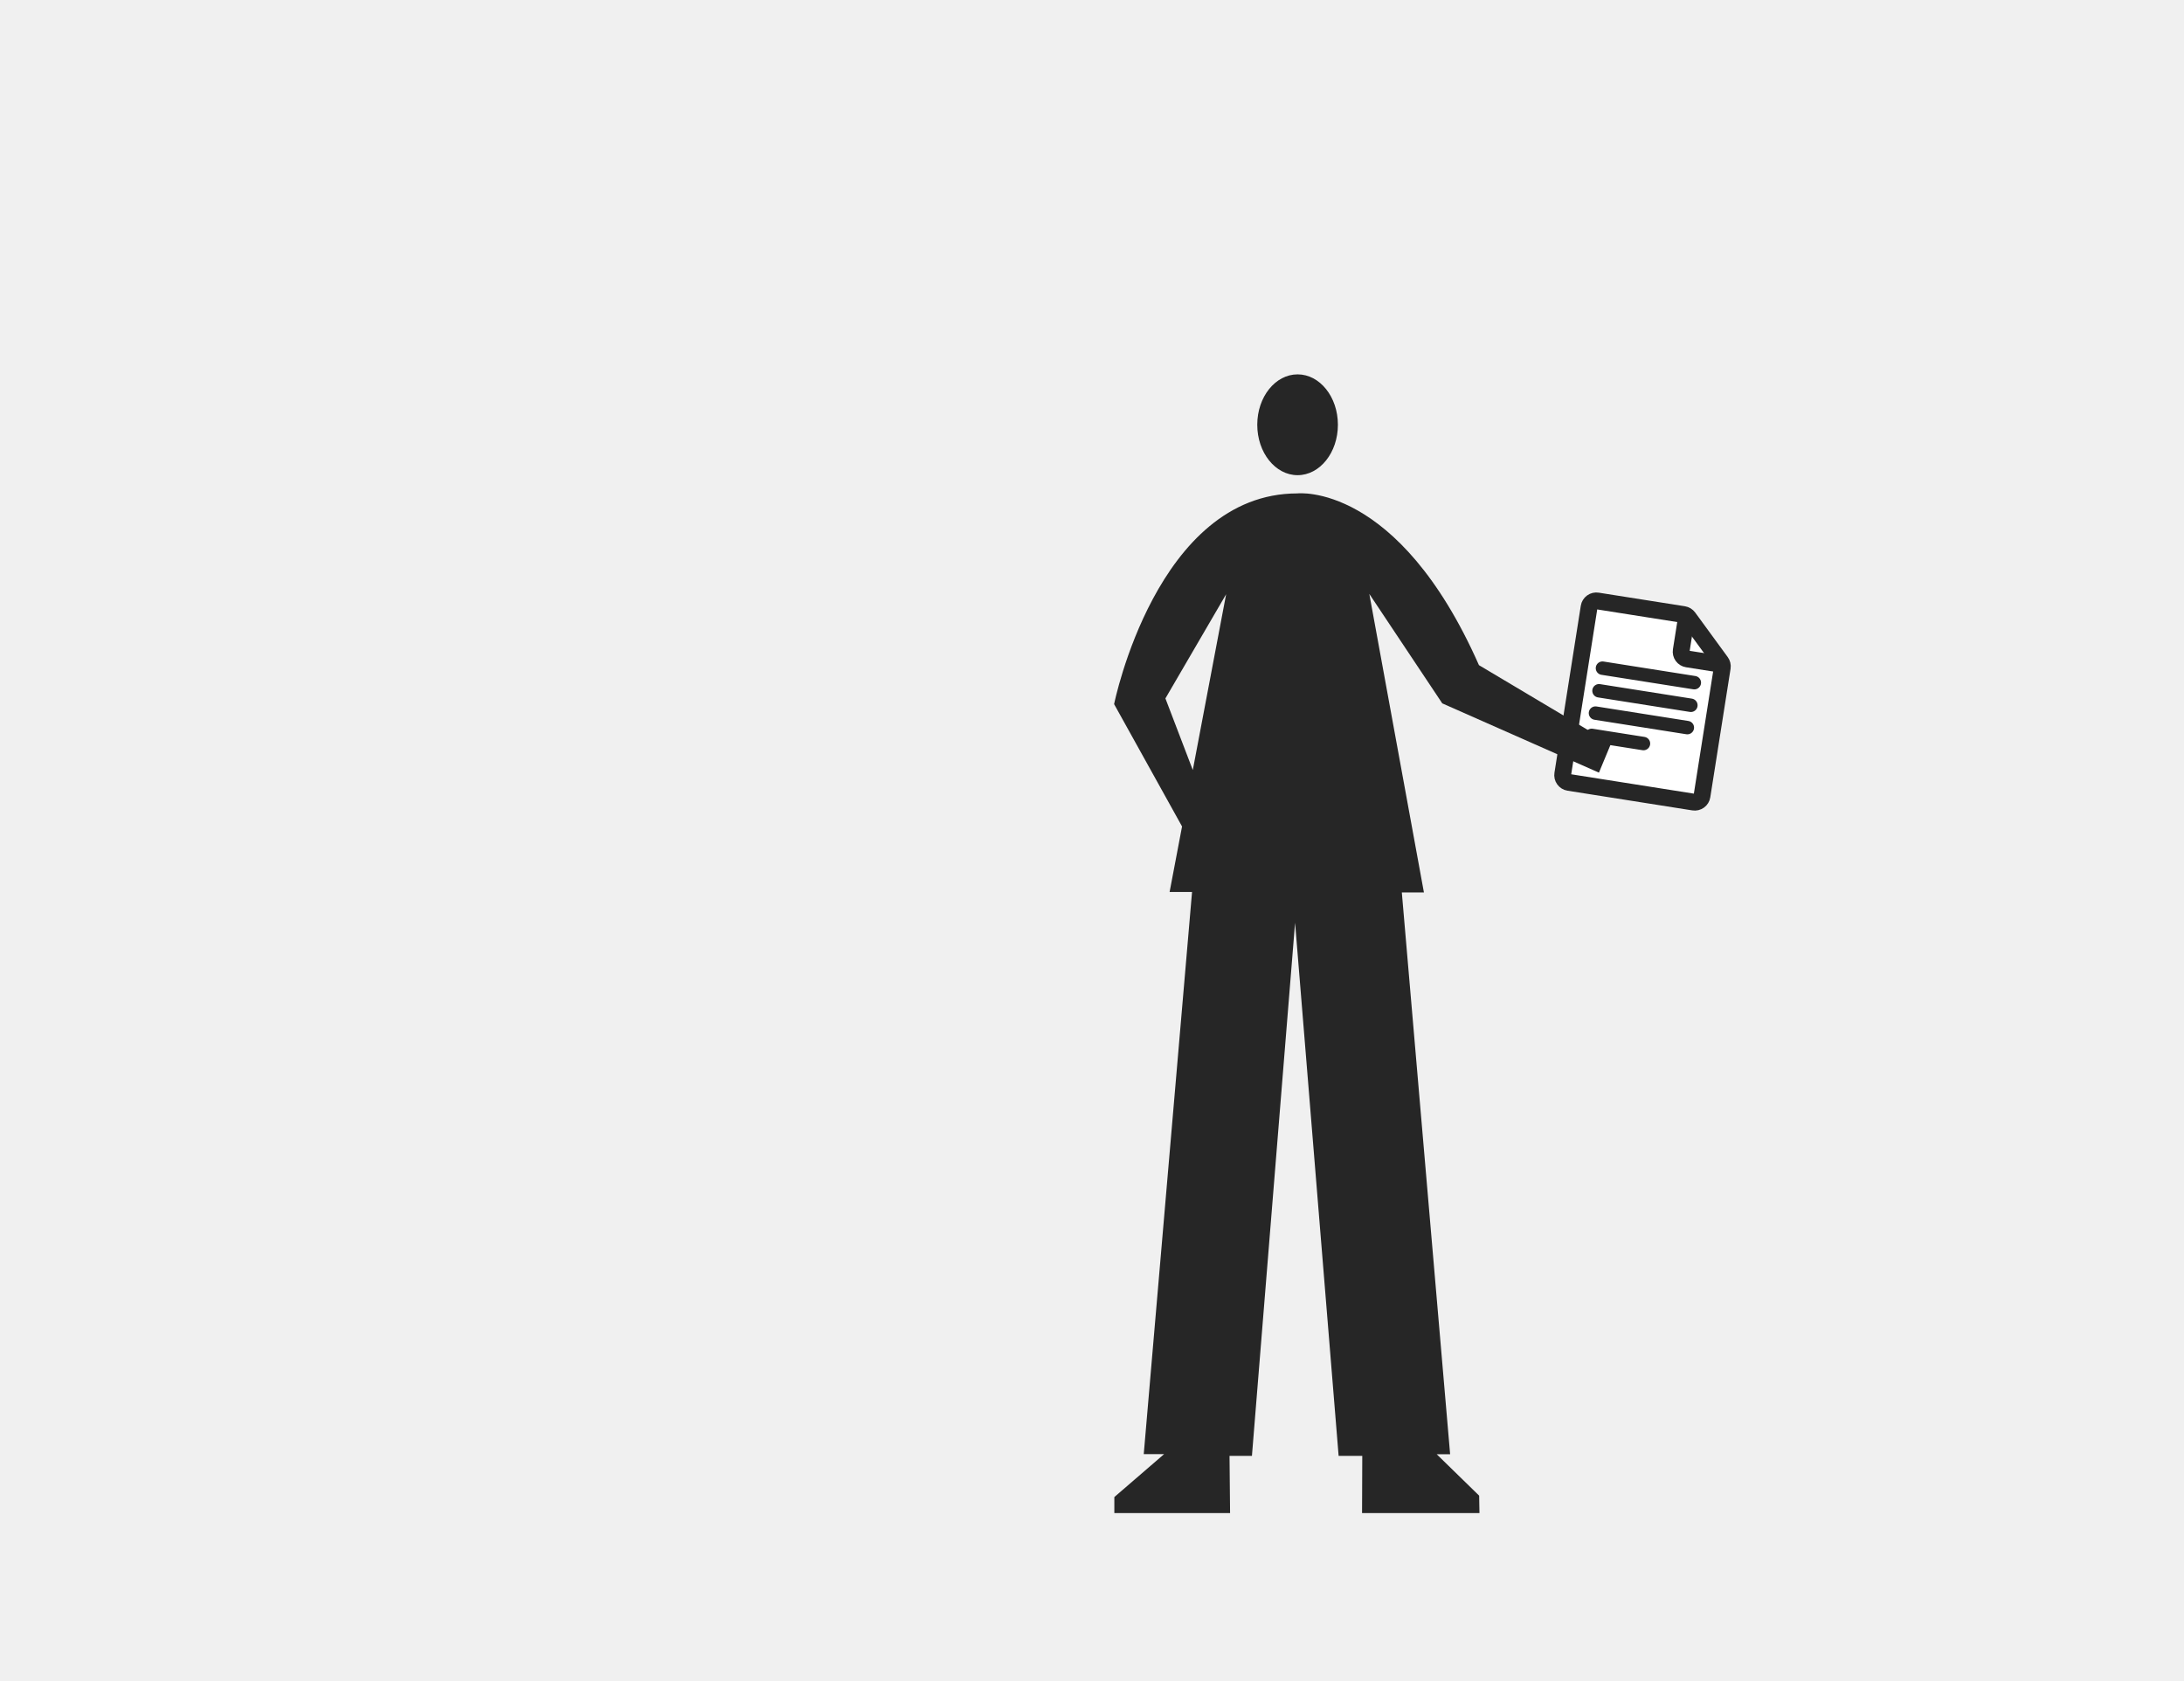
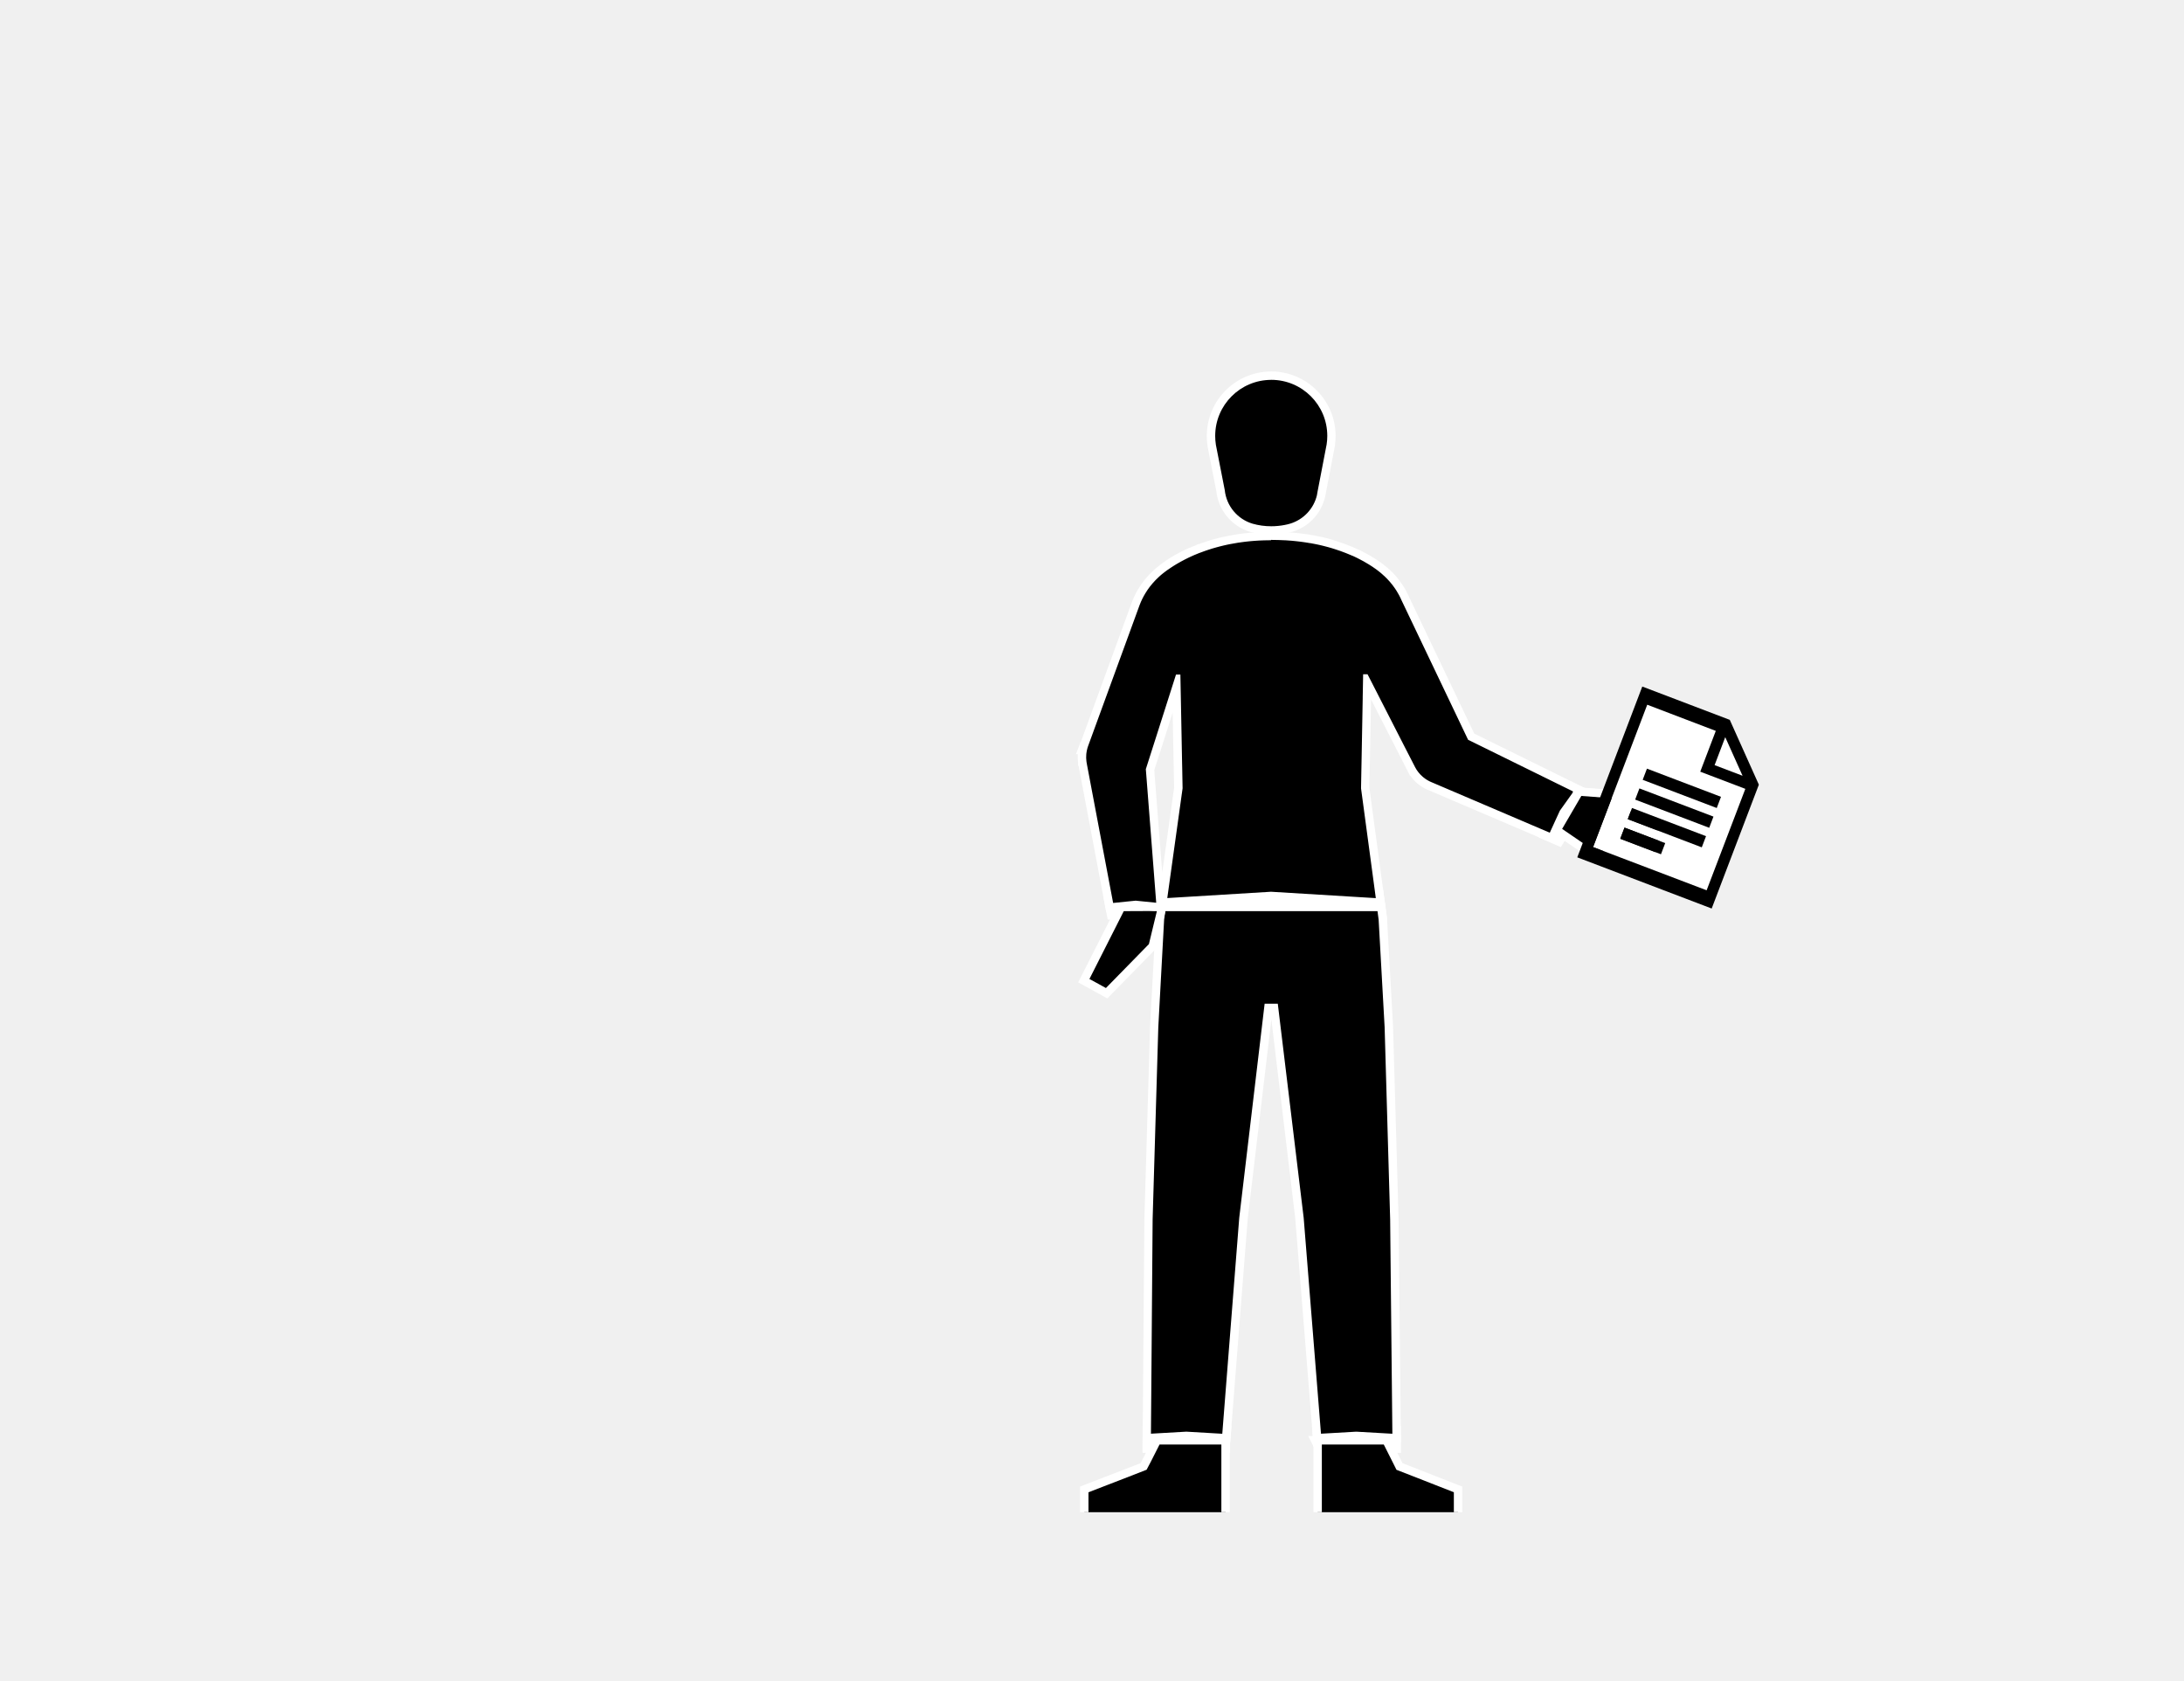
- <svg xmlns="http://www.w3.org/2000/svg" id="Capa_1" data-name="Capa 1" viewBox="0 0 1300 1000">
+ <svg xmlns="http://www.w3.org/2000/svg" id="Capa_3" data-name="Capa 3" viewBox="0 0 1300 1000">
  <defs>
-     <style>.cls-1,.cls-2{fill:#fff;}.cls-1,.cls-2,.cls-3{stroke:#262626;stroke-miterlimit:10;}.cls-1,.cls-3{stroke-width:10px;}.cls-2{stroke-linecap:round;stroke-width:8px;}.cls-3{fill:none;}.cls-4{fill:#262626;}</style>
+     <style>.cls-1{fill:#fff;}.cls-2{fill:none;}</style>
  </defs>
-   <path class="cls-1" d="M1008.09,477.38l-74.27-11.72a4.34,4.34,0,0,1-3.61-5l15.68-99.37a4.34,4.34,0,0,1,5-3.61l51.27,8.09a4.36,4.36,0,0,1,2.83,1.72l19.39,26.54a4.35,4.35,0,0,1,.78,3.24l-12.07,76.47A4.34,4.34,0,0,1,1008.09,477.38Z" />
-   <line class="cls-2" x1="953.85" y1="397.67" x2="1008.53" y2="406.3" />
-   <line class="cls-2" x1="951.79" y1="411.13" x2="1006.47" y2="419.76" />
-   <line class="cls-2" x1="949.69" y1="424.42" x2="1004.37" y2="433.05" />
-   <line class="cls-2" x1="947.43" y1="437.68" x2="978.25" y2="442.54" />
-   <path class="cls-3" d="M1023.67,395.24l-19.32-3.05a4.35,4.35,0,0,1-3.62-5l3.3-20.87" />
-   <path class="cls-4" d="M951.75,459.85l7.15-17.21-78.57-46.76C832.06,286.77,772.28,293.66,772.28,293.66c-83.83,0-109.12,125.41-109.12,125.41l40.44,72.82-7.41,39h13.36L680.8,865.46h12.11L663.3,891v9.55h68.89l-.33-34.07,13.34,0,25.68-317.3,25.92,317.3,14.08,0-.13,34.07h69.88l-.18-10.38-25.28-24.66h8L834.42,531.15l13.15,0-32.5-177.67,43.42,65.14ZM710,458.3,693.7,415.68l36.14-62Z" />
-   <ellipse class="cls-4" cx="772.37" cy="252.81" rx="24" ry="30" />
+   <polygon class="cls-1" points="661.38 544.8 659.57 535.21 675.94 533.54 688.44 534.78 690.51 534.99 691.26 544.69 671.35 544.78 671.35 544.79 668.85 544.8 661.38 544.8" />
+   <path class="cls-1" d="M676,536.05l11.93,1.18.3,0,.37,4.83h0v.1l-19.71.09h-5.4l-.92-4.88,9.26-.95,4.16-.42m0-5-.5.05-4.16.43-9.26.94-5.42.56,1,5.35.93,4.88.77,4.07h14.54v0l14.73-.07,5.38,0-.41-5.26h0v-.2l-.38-4.83-.32-4.15-4.15-.43-.3,0-11.95-1.19-.5-.05Z" />
+   <polygon class="cls-1" points="919.2 497.17 923.51 487.75 926.36 481.53 935.82 468.24 942.01 471.29 945.38 471.63 940.66 479.72 931.97 494.63 928.08 500.99 919.2 497.17" />
+   <path class="cls-1" d="M936.63,471.42l4.52,2.23,0,.06.15,0-2.76,4.73-8.24,14.14-.45.77-2.73,4.46-4.54-1.95,2.15-4.7,1.09-2.39,2.75-6,4.57-6.41.41-.57,3.12-4.38M935,465.06l-2.47,3.46-3.12,4.38-.4.56-4.57,6.42-.28.39-.19.43-2.75,6-1.1,2.4L918,493.8l-2.13,4.65,4.7,2,4.55,2,4,1.71,2.26-3.7,2.73-4.45,0-.05,0,0,.45-.78L942.82,481l2.76-4.72,2.26-3.88.48-.76h0l1.21-2.07-6.79-.68-3.87-1.91L935,465.06Z" />
+   <polygon class="cls-1" points="782.75 857.22 784.1 857.22 783.6 850.94 807.3 849.58 831.26 850.95 831.38 862.22 821.38 862.22 785.26 862.24 782.75 857.22" />
+   <path class="cls-1" d="M807.3,852.08l21.49,1.23.07,6.41h-7.47l-34.58,0v0h0v-.09l-.51-6.34,21-1.21m0-5H807l-21,1.21-5.1.29.41,5.1.08,1h-2.7l3.64,7.25,1.39,2.76h3.09l34.59,0h12.51l0-5.05-.07-6.41,0-4.67-4.67-.27-21.49-1.23Z" />
+   <polygon class="cls-1" points="692.46 862.22 691.35 862.22 690.15 862.22 682.51 862.22 682.61 850.93 706.16 849.58 730.24 850.98 729.54 859.91 729.54 862.22 727.04 862.24 692.46 862.22" />
+   <path class="cls-1" d="M706.16,852.08l21.39,1.25-.5,6.39h0v0l-34.58,0H685l.06-6.43,21.07-1.21m0-5h-.28L684.8,848.3l-4.67.27,0,4.68-.06,6.43,0,5h12.49l34.56,0h5V860l.49-6.29.4-5.09-5.09-.29-21.39-1.25Z" />
+   <path class="cls-1" d="M690.55,544.79l.67-3,1.34-9.63,2-.14c5-.35,61.21-3.72,61.78-3.75h.15l64.58,3.93,1.32,9.79.41,2.86Z" />
+   <path class="cls-1" d="M756.51,530.71l62.38,3.8,1,7.67v.11H693.66l0-.11,1.08-7.71c5.07-.36,61.75-3.76,61.75-3.76m0-5h-.3c-2.32.14-56.76,3.41-61.8,3.76l-4,.28-.56,4-1,7.54-1.28,6H825.7l-.82-5.71v-.1l-1-7.63-.54-4.08-4.11-.25-62.38-3.8Z" />
+   <path d="M756.67,315.72a43.26,43.26,0,0,1-11.89-1.64A25.89,25.89,0,0,1,726.52,292l-5.29-27v-.08a35.88,35.88,0,1,1,71.33-5.5,35,35,0,0,1-.4,5.36l0,.09c-.13.9-.3,1.79-.52,2.75l-4.9,25.45v.16l-.07.25-.24,1.27a4.19,4.19,0,0,1-.12.48,25.82,25.82,0,0,1-17.74,18.84,34.8,34.8,0,0,1-3.44.82A44.71,44.71,0,0,1,756.67,315.72Z" />
+   <path class="cls-1" d="M756.67,226.07a33.37,33.37,0,0,1,33.38,33.37,32.62,32.62,0,0,1-.39,5.07h0c-.13.88-.3,1.74-.5,2.59l-4.95,25.74a.2.2,0,0,1,0,.07l-.27,1.42a.59.59,0,0,1,0,.19,23.35,23.35,0,0,1-16.06,17.16,30.79,30.79,0,0,1-3.19.76,42,42,0,0,1-8,.77,40.39,40.39,0,0,1-11.13-1.53,23.4,23.4,0,0,1-16.54-20v0l-4.8-24.5-.5-2.54v-.08a32.91,32.91,0,0,1-.39-5.1,33.37,33.37,0,0,1,33.37-33.37m0-5a38.38,38.38,0,0,0-37.93,44.17h0l0,.18,0,.17.5,2.54,4.75,24.25a28.41,28.41,0,0,0,20,24.1,46.32,46.32,0,0,0,12.59,1.74,47.54,47.54,0,0,0,8.92-.86,37.72,37.72,0,0,0,3.69-.88A28.35,28.35,0,0,0,788.7,295.9a6.22,6.22,0,0,0,.16-.71l.23-1.23a3.4,3.4,0,0,0,.07-.34l4.89-25.46c.24-1,.42-2,.56-2.91l0-.36h0a37.59,37.59,0,0,0,.39-5.45,38.42,38.42,0,0,0-38.38-38.37Z" />
+   <polygon points="706.16 854.59 682.57 855.94 683.62 725.7 687 611.21 690.47 547.03 691.48 539.79 822.13 539.79 823.1 547.03 826.67 611.14 829.97 725.64 831.32 855.96 807.3 854.59 784 855.93 773.47 725.02 758.37 599.86 754.98 599.86 740.12 725.12 729.85 855.97 706.16 854.59" />
+   <path class="cls-1" d="M819.94,542.29l.67,5,3.57,64,3.29,114.43,1.32,127.6-21.49-1.23-21,1.21L776,724.82,760.59,597.36h-7.83L737.64,724.82,727.55,853.33l-21.39-1.25-21.07,1.21,1-127.58,3.38-114.43,3.46-64,.7-5H819.94m4.37-5h-135l-.6,4.31-.69,5,0,.21V547l-3.46,64v.12l-3.38,114.44v.1l-1,127.58-.05,5.34,5.33-.31,20.79-1.19,21.09,1.23,4.9.29.38-4.89,10.08-128.41,14.07-118.59L771,725.32l10.33,128.37.39,4.87,4.88-.28,20.72-1.19,21.2,1.22,5.34.3-.05-5.35-1.32-127.6v-.09l-3.29-114.43V611l-3.57-64v-.19l0-.19-.67-5-.59-4.33Z" />
+   <polygon points="645.08 583.68 666.35 541.69 666.35 539.81 667.29 539.8 667.29 539.8 691.79 539.68 690.93 543.06 686.07 563.14 685.62 563.62 658.67 591.16 645.08 583.68" />
+   <path class="cls-1" d="M688.57,542.2v.09l0,.19-.91,3.75-3.79,15.68h0l-25.58,26.13-9.81-5.39,20.35-40.19.09-.17h0l19.71-.09h0m0-5h0l-19.74.09h-5v3.78L643.94,580.4l-2.18,4.31L646,587l9.81,5.4,3.32,1.83,2.66-2.72,25.58-26.13,1-1,.33-1.34,3.8-15.69.91-3.74,0-.18v0l1.56-6.22-6.4,0Z" />
+   <polygon points="729.55 859.72 729.55 900 645.44 900 645.44 886.45 680.74 872.8 687.66 859.11 687.66 857.22 690.16 857.22 692.47 857.23 724.66 857.24 727.04 857.22 729.54 857.22 729.55 859.72" />
+   <path class="cls-1" d="M722,854.72v0H690.17l-5,0v3.82l-4.67,9.23-1.55,3.06-5.86,2.27-27,10.42-3.19,1.24V900h5V888.16l26.94-10.42,7.66-3L685,870l5.2-10.27H727v0h0V900h5V854.72Z" />
+   <path d="M644.46,455.31l0-.16v0l-.07-.34-.18-.18v-.9c0-.16,0-.31-.06-.46a21.43,21.43,0,0,1-.09-4.38c0-.25,0-.55.08-.85.06-.53.15-1.07.25-1.59H644l1.3-3.48.12-.36h0l30.43-83.28A1.89,1.89,0,0,1,676,359a44.39,44.39,0,0,1,3.47-7.11c.4-.66.8-1.28,1.22-1.9.14-.22.3-.45.46-.68s.42-.58.6-.83.39-.54.6-.82l2.08,1.4-2-1.52.14-.18c.48-.61,1-1.24,1.53-1.86a44.86,44.86,0,0,1,3.66-3.76l.16-.16,0,0c.12-.12.3-.29.54-.5s.29-.27.5-.45l.7-.61c.21-.18.44-.36.68-.55s.29-.25.48-.39.65-.51,1-.78l.16-.12.37-.28c.27-.21.63-.47,1-.74l.32-.23h0c.54-.39,1.12-.79,1.73-1.19s1-.65,1.5-1l.77-.49,1.25-.76c.41-.25.87-.51,1.33-.77l1.37-.77c.73-.4,1.47-.81,2.25-1.2,1.6-.83,3.27-1.63,4.95-2.38l.91-.39c.88-.38,1.81-.77,2.77-1.15l.77-.3.43-.25H714l2.12-.77c.49-.18,1-.35,1.48-.51.84-.29,1.72-.57,2.61-.85l.54-.17,1.2-.35,1.52-.43c.49-.15,1-.29,1.57-.42l1.55-.4,1.63-.39,1.64-.36,1.72-.35c1.62-.33,3.34-.63,5.1-.91l.29,0,1.69-.24,1.82-.24,1.88-.22,2.08-.2,1.81-.15c2-.16,4.06-.27,6.09-.32,1.36,0,2.78-.07,4.2-.07s2.93,0,4.36.07,2.6.09,3.87.16a3.91,3.91,0,0,1,.49,0c1.21.06,2.48.16,3.89.28l1.94.19,1.93.21c.5.06,1,.11,1.45.18l1.36.18c.21,0,.48.06.76.11l.3.05h.28l.2.06c1,.15,1.94.31,2.89.48a2.9,2.9,0,0,1,.38.07c1.1.2,2.18.4,3.24.62l1.65.36,1.66.38,1.62.39L790,323l2.23.62,1.21.35.26.08,1.57.49c1.06.33,2.21.72,3.46,1.17,1,.36,2,.71,2.89,1.08l1,.38c.83.33,1.67.68,2.48,1l.74.33.86.39,1.56.73,1.16.57c2.33,1.16,4.59,2.42,6.71,3.73.68.41,1.34.84,1.95,1.25l.35.23c.73.49,1.48,1,2.14,1.49l.13.1h0l.89.68.76.58.37.3.26.2.07.06.64.53.57.5c.16.13.33.29.5.44s.33.3.46.43l.35.33a43.86,43.86,0,0,1,3.67,3.81c.53.62,1,1.24,1.55,1.89s.9,1.18,1.37,1.87c.19.26.39.55.59.85l.59.91c.4.63.81,1.33,1.25,2.11.2.35.4.72.59,1.1s.52,1,.77,1.54.39.83.57,1.25c.08.17.16.34.23.52l33.32,69.82,1.56,3.27.19.38,4,8.33,64.59,31.79L930.71,484l-6.91,15.1L850.68,467.9c-.34-.15-.64-.3-.93-.44s-.62-.33-.91-.49-.61-.35-.91-.54-.53-.34-.81-.53c-.58-.4-1.11-.81-1.63-1.24s-1-.93-1.5-1.39c-.23-.24-.45-.46-.65-.69a23.28,23.28,0,0,1-2.21-2.88l-.19-.31h-.06l-.71-1.37-8.27-16.24-15.34-30-2.79-5.45L812.59,469l9.18,68.18-65.26-4c-3.26.2-56.71,3.4-61.58,3.74l-3.08.21L701.37,469l-.21-11.09-.1-4.47-.85-44.54-14.42,45.25-1.26,3.91.2,2.54,6.16,79.16h-2.84l-12.1-1.2-15.45,1.58Z" />
+   <path class="cls-1" d="M756.56,321.33c1.45,0,2.88,0,4.27.07s2.61.09,3.88.16a2,2,0,0,1,.35,0c1.32.07,2.62.17,3.88.28l1.93.19,1.9.21c.46.05.92.1,1.38.17l1.36.18c.22,0,.44.05.65.09l.57.09h.08q1.58.24,3.09.51l.2,0c1.12.2,2.22.41,3.29.63l1.65.35,1.6.37,1.58.39,1.15.3,1.13.3,1.09.31,1.13.33c.61.19,1.2.36,1.79.56,1.17.36,2.3.75,3.4,1.14s1.89.69,2.8,1.05l.93.37c.83.33,1.64.67,2.42,1l.79.35.1,0,.86.39,1.25.59,1.21.6a74.12,74.12,0,0,1,6.51,3.62c.67.4,1.3.81,1.89,1.2l.26.17c.77.52,1.49,1,2.13,1.48l.78.59h0l.94.72.42.34.14.11.71.58.52.46.5.44.37.34a.83.83,0,0,1,.13.14.55.55,0,0,1,.11.1.27.27,0,0,1,.08.07h0l.05,0h0a43,43,0,0,1,3.51,3.63c.5.59,1,1.19,1.48,1.8s.87,1.16,1.28,1.75c.19.27.38.54.56.82s.37.56.55.84c.41.66.81,1.33,1.18,2,.2.34.38.68.56,1s.5,1,.73,1.48.38.8.55,1.21c.08.15.15.3.22.46h0v0l33.76,70.73h0l1.33,2.79h0l4.34,9.11h0l4.19,2.06,2.36,1.16,56.17,27.64-3.12,4.38-.41.57-4.57,6.41-2.75,6-1.09,2.39-2.15,4.7-70.25-30-.63-.27-.81-.39c-.27-.14-.53-.27-.79-.42s-.53-.3-.78-.46l-.75-.49c-.5-.35-1-.71-1.43-1.09s-.91-.8-1.33-1.23l-.56-.6a20.36,20.36,0,0,1-2-2.59h0c-.29-.47-.57-.95-.82-1.44h0L836,444.29l-1.86-3.64-1.8-3.52-13.54-26.47-3.3-6.45h0l-1.49-2.9h-2.62l-.25,13.52,0,.73-.7,37.86-.12,6.06-.18,9.71,8.8,65.35-62.38-3.8s-56.68,3.4-61.75,3.76l9.11-65.32-.21-11.29-.1-4.47-.72-37.64-.28-14.29H700l-3.54,11.1-7.81,24.49L685,448.5h0l-1.56,4.89-1.33,4.16-.07.22.23,2.92h0l5.95,76.57h0l-.3,0L676,536.05l-4.16.42-9.26.95-15.6-82.51a.43.43,0,0,0,0-.05l-.24-1.31s0,0,0,0a.53.53,0,0,1,0-.13c0-.14,0-.28-.07-.42a19,19,0,0,1-.08-3.91c0-.25,0-.5.07-.75.06-.49.14-1,.23-1.47s.21-1,.34-1.43l.21-.71.27-.79h0l.09-.25,30.16-82.54.37-1,.06-.17a42.42,42.42,0,0,1,3.33-6.8c.36-.61.73-1.2,1.13-1.78l.51-.75.53-.73c.17-.24.35-.49.54-.73l.2-.25c.48-.62,1-1.22,1.49-1.81a42.25,42.25,0,0,1,3.49-3.59h0l0,0,0,0,.06-.06.52-.48.47-.43.68-.58.65-.53a4.78,4.78,0,0,1,.42-.34l1-.77.47-.35c.32-.25.66-.5,1-.76l.06,0c.59-.43,1.23-.86,1.91-1.32.45-.31.93-.62,1.44-.94l.77-.48,1.2-.74c.42-.25.85-.5,1.29-.74s.89-.51,1.35-.76c.7-.39,1.42-.78,2.17-1.16,1.5-.78,3.11-1.56,4.83-2.32l.87-.38c.88-.38,1.79-.76,2.72-1.12l1-.37,0,0c.81-.31,1.65-.61,2.5-.92l1.42-.49c.83-.29,1.69-.56,2.56-.83l.53-.17,1.17-.34c.49-.15,1-.29,1.49-.42s1-.28,1.52-.41l1.54-.39,1.59-.38,1.62-.36,1.64-.34c1.65-.33,3.35-.63,5.09-.9h.1l1.75-.25,1.82-.24,1.84-.21,1.88-.19,1.93-.16c1.93-.15,3.91-.26,5.95-.31,1.35,0,2.73-.07,4.13-.07m0-5c-1.46,0-2.91,0-4.31.07-2,.05-4.13.16-6.17.33l-2,.16h-.06l-1.89.18h-.06l-1.92.22-1.89.25-1.64.23-.4.06c-1.77.27-3.52.58-5.18.92l-1.7.35h-.06l-.68.15-1,.22-.09,0c-.53.12-1.06.24-1.59.38l-1.58.4c-.54.14-1.1.28-1.64.44s-1,.28-1.54.44l-.81.23-.35.11H720l-.27.09-.25.07c-1,.32-1.9.6-2.72.89l-1.5.51-1.72.63h-.49l-.85.51-.55.22c-1,.39-1.94.79-2.87,1.19l-.48.21L708,326l0,0,0,0c-1.72.76-3.44,1.58-5.11,2.45-.81.41-1.61.84-2.28,1.21l-1.42.8c-.47.27-.94.53-1.39.81s-.86.52-1.28.79l-.78.48c-.49.31-1,.63-1.56,1s-1,.67-1.41,1h0l-.6.44-.07.05c-.38.27-.73.53-1.07.79l-.38.28-.12.09-1,.81c-.18.14-.37.29-.56.46s-.47.37-.68.55-.54.46-.76.66l-.55.49-.4.37-.08.05-.27.28a48.34,48.34,0,0,0-3.8,3.91c-.57.66-1.1,1.32-1.62,2l-.15.19,0,.05-.05.07c-.26.33-.47.61-.65.88s-.4.54-.59.81l-.53.78c-.45.66-.87,1.32-1.29,2a46.9,46.9,0,0,0-3.67,7.5c-.06.13-.1.26-.15.39l-.34.92-29.86,81.75v0L643,442l0,.11-2.54,6.76h1.1a24,24,0,0,0,.12,4.63c0,.12,0,.23,0,.34v1.74l.38.38,15.56,82.35.86,4.51,4.56-.47,9.27-.94,3.65-.38,11.43,1.14.29,0,.25,0h5.66l-.2-2.69,1.72-.12c4.8-.33,56.93-3.46,61.4-3.73l62.08,3.78,6.08.37-.82-6-8.75-65,.18-9.33.12-6.05.69-37.13,11.79,23.05,1.8,3.51,1.86,3.64,6.42,12.6.28.56v.09l.22.33.89,1.75h.26a25.23,25.23,0,0,0,1.9,2.39c.19.2.42.45.65.68l0,0,0,0c.51.51,1,1,1.66,1.54s1.19.95,1.83,1.39c.32.22.63.43.95.62a11,11,0,0,0,1,.58c.31.18.62.35.94.51l.05,0,0,0,1,.46h0l0,0,.63.26,70.24,30,4.49,1.91,2-4.43,2.16-4.7,1.09-2.4,2.55-5.56,4.29-6,.4-.55,3.13-4.4,3.41-4.79-5.28-2.59-56.17-27.65-2.36-1.16-2.63-1.3-3.6-7.54-.38-.79h0l-.95-2-1.36-2.85h0L839,355.88l-.24-.54c-.17-.4-.37-.82-.6-1.31s-.52-1.07-.8-1.61-.42-.79-.65-1.2c-.43-.78-.87-1.51-1.31-2.21-.18-.29-.39-.61-.61-.93s-.42-.62-.63-.92c-.5-.72-1-1.36-1.43-2s-1.08-1.34-1.63-2a46.37,46.37,0,0,0-3.84-4c0-.05-.1-.1-.16-.16L827,339l-.06-.06c-.17-.17-.35-.33-.53-.49l-.55-.49-.09-.08h0l-.26-.22-.17-.15-.67-.56-.16-.13-.29-.23-.11-.09-.24-.18c-.23-.19-.47-.38-.73-.57l-.26-.2-1.34-1h-.07c-.48-.35-1-.72-1.71-1.18l-.37-.25c-.75-.49-1.39-.9-2-1.28-2.14-1.34-4.47-2.63-6.88-3.83l-1.24-.6h0l-.06,0-1.25-.59h-.05l-.83-.38-.25-.11-.75-.34c-.83-.36-1.68-.72-2.55-1.06l-1-.39c-.83-.34-1.77-.69-2.92-1.1s-2.44-.85-3.57-1.2c-.53-.18-1.06-.34-1.61-.51l-.25-.07L793,321.2h0l-.07,0-.49-.14-.61-.17-.53-.15-.62-.17-.81-.21-.36-.09-1.71-.42-1.35-.31-.27-.06h-.08l-.71-.15-1-.2c-1-.21-2-.41-3.23-.63l-.51-.09c-1-.18-2-.35-3-.49l-.36-.05-.17,0-.16,0c-.28,0-.56-.09-.85-.12l-.73-.1-.56-.08-1.43-.17h0l-1.94-.21h-.06l-1.45-.14-.48,0c-1.44-.13-2.73-.23-3.94-.29-.2,0-.4,0-.6,0-1.29-.07-2.6-.12-3.9-.16s-2.91-.07-4.42-.07ZM690,449.27l3.42-10.7L698,424.06l.57,29.43.09,4.48.21,10.88-7.06,50.55-4.59-59v-.14l-.15-1.94,1.11-3.45,1.56-4.89.23-.74Z" />
+   <polygon points="867.86 886.46 867.86 900 784.31 900 784.31 857.24 821.4 857.23 826.18 857.21 826.18 859.14 833.01 872.81 867.86 886.46" />
+   <path class="cls-1" d="M867.18,883.51l-23.87-9.36-8.49-3.32-1.38-2.76-4.76-9.53v-3.83H781.81V900h5V859.74h36.87L829,870.3l2.24,4.48,10.27,4,23.88,9.35V900h5V884.75Z" />
+   <polygon points="947.53 508.52 926.48 494.13 938.77 473.04 938.77 471.03 941.46 471.23 960.15 472.63 992.41 495.28 991.51 497.08 989.93 501.56 987.85 507.41 986.61 510.98 947.53 508.52" />
+   <path class="cls-1" d="M941.27,473.72l18,1.35,29.93,21h0l-1.63,4.62-.71,2-1.36,3.84,0,.07-.6,1.72-36.5-2.3-18.56-12.69.45-.77,8.24-14.14,2.76-4.73h0m-5-5.39v4l-2.09,3.58-8.24,14.14-.45.77-2.35,4L927,497.5l18.56,12.69,1.13.78,1.38.09,36.5,2.29,3.79.24,1.24-3.58.6-1.72v0l0,0v0l1.35-3.8.71-2,1.53-4.33,1.8-3.58L992.08,492l-29.93-21-1.13-.79-1.37-.1-18-1.35-5.37-.41Z" />
+   <polygon class="cls-1" points="1037.29 461.75 1020.63 455.41 1026.97 438.75 1037.29 461.75" />
+   <path class="cls-1" d="M1012.06,459.25l9.25-24.28-40.78-15.53-32.25,84.73,67.61,25.73,23-60.43Zm-23.39,49.18-24.23-9.22,2.53-6.65,24.23,9.23ZM1013,504.3l-44.07-16.78,2.53-6.65,44.07,16.78Zm4.43-11.64-44.07-16.77,2.53-6.65L1019.92,486Zm4.48-11.77L977.8,464.12l2.53-6.65,44.07,16.78Z" />
+   <line class="cls-2" x1="965.71" y1="495.89" x2="989.93" y2="505.11" />
+   <rect x="974.26" y="487.54" width="7.11" height="25.92" transform="translate(162.2 1236.29) rotate(-69.16)" />
+   <line class="cls-2" x1="970.16" y1="484.2" x2="1014.22" y2="500.97" />
+   <rect x="988.63" y="469.01" width="7.11" height="47.15" transform="translate(178.85 1244.63) rotate(-69.16)" />
+   <line class="cls-2" x1="974.59" y1="472.56" x2="1018.65" y2="489.34" />
+   <rect x="993.06" y="457.37" width="7.11" height="47.15" transform="translate(192.58 1241.27) rotate(-69.16)" />
+   <line class="cls-2" x1="979.07" y1="460.8" x2="1023.13" y2="477.57" />
+   <rect x="997.54" y="445.61" width="7.11" height="47.15" transform="translate(206.46 1237.87) rotate(-69.16)" />
+   <path d="M1046.93,467l-17.3-38.56-52.08-19.83L938.86,510.26l80,30.46L1046.94,467Zm-20-28.28,10.32,23-16.66-6.34Zm-11.08,91.16-67.61-25.73,32.25-84.73L1021.31,435l-9.25,24.28,26.84,10.22Z" />
+   <polygon points="1046.94 467.02 1046.94 467.03 1046.93 467.02 1046.94 467.02" />
</svg>
